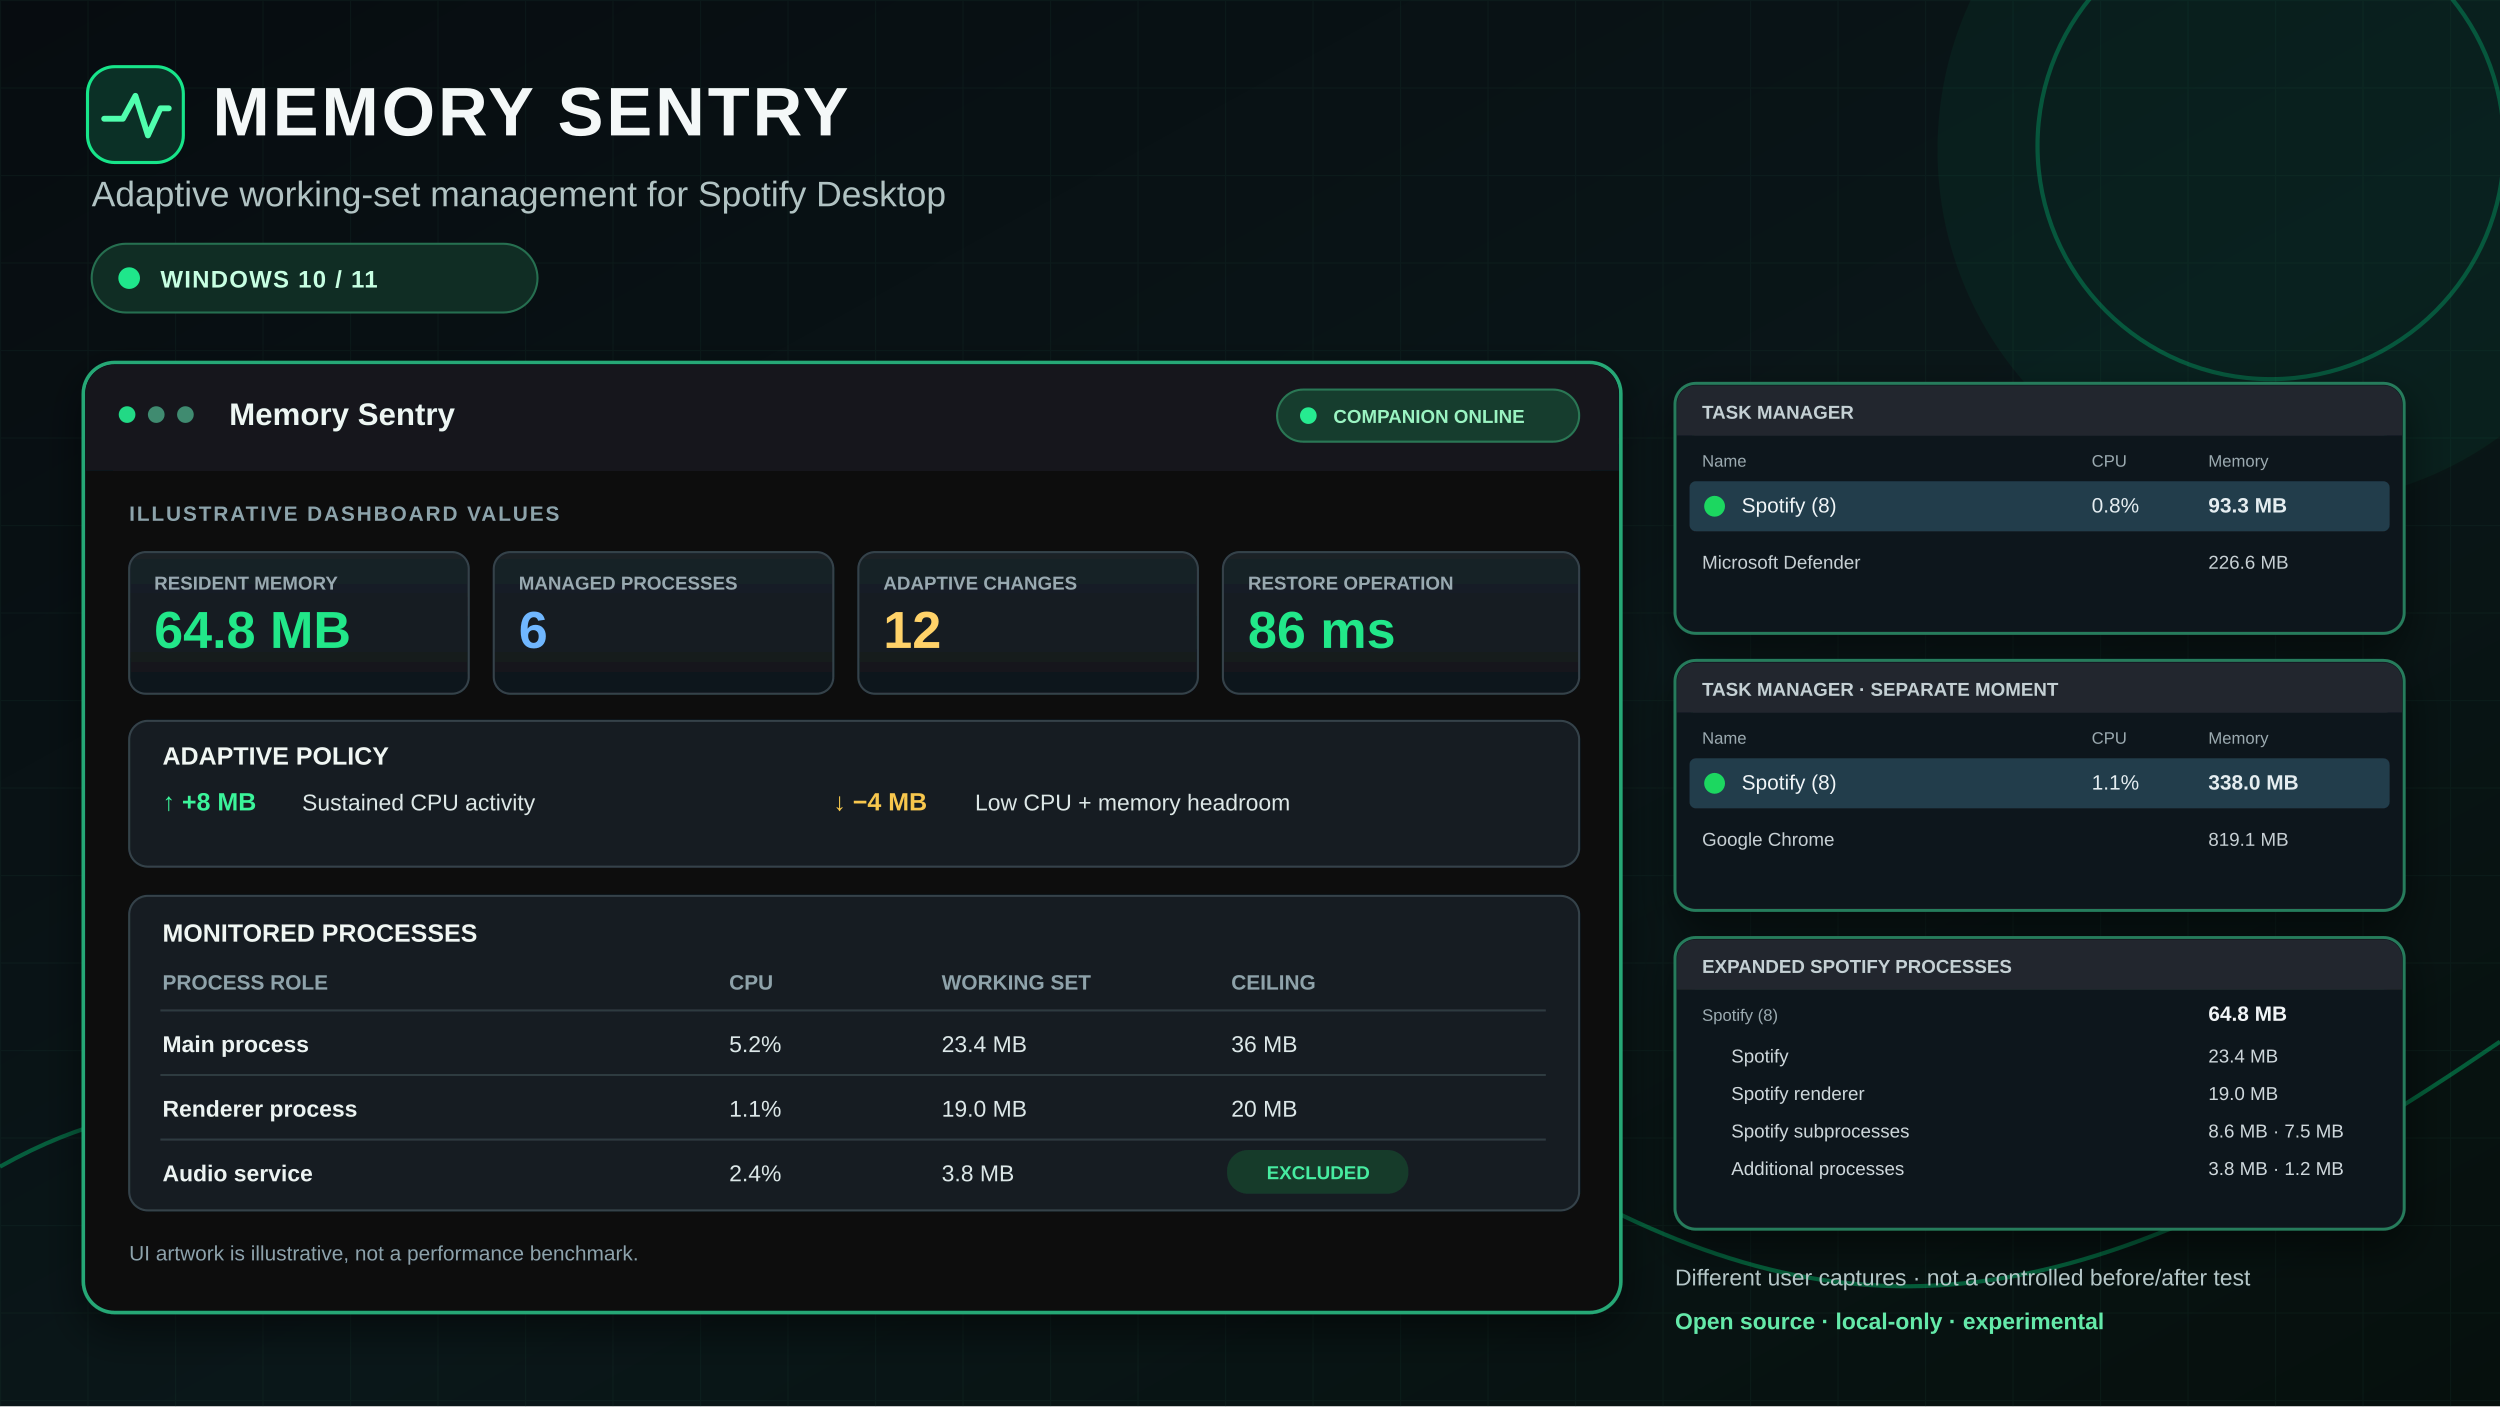
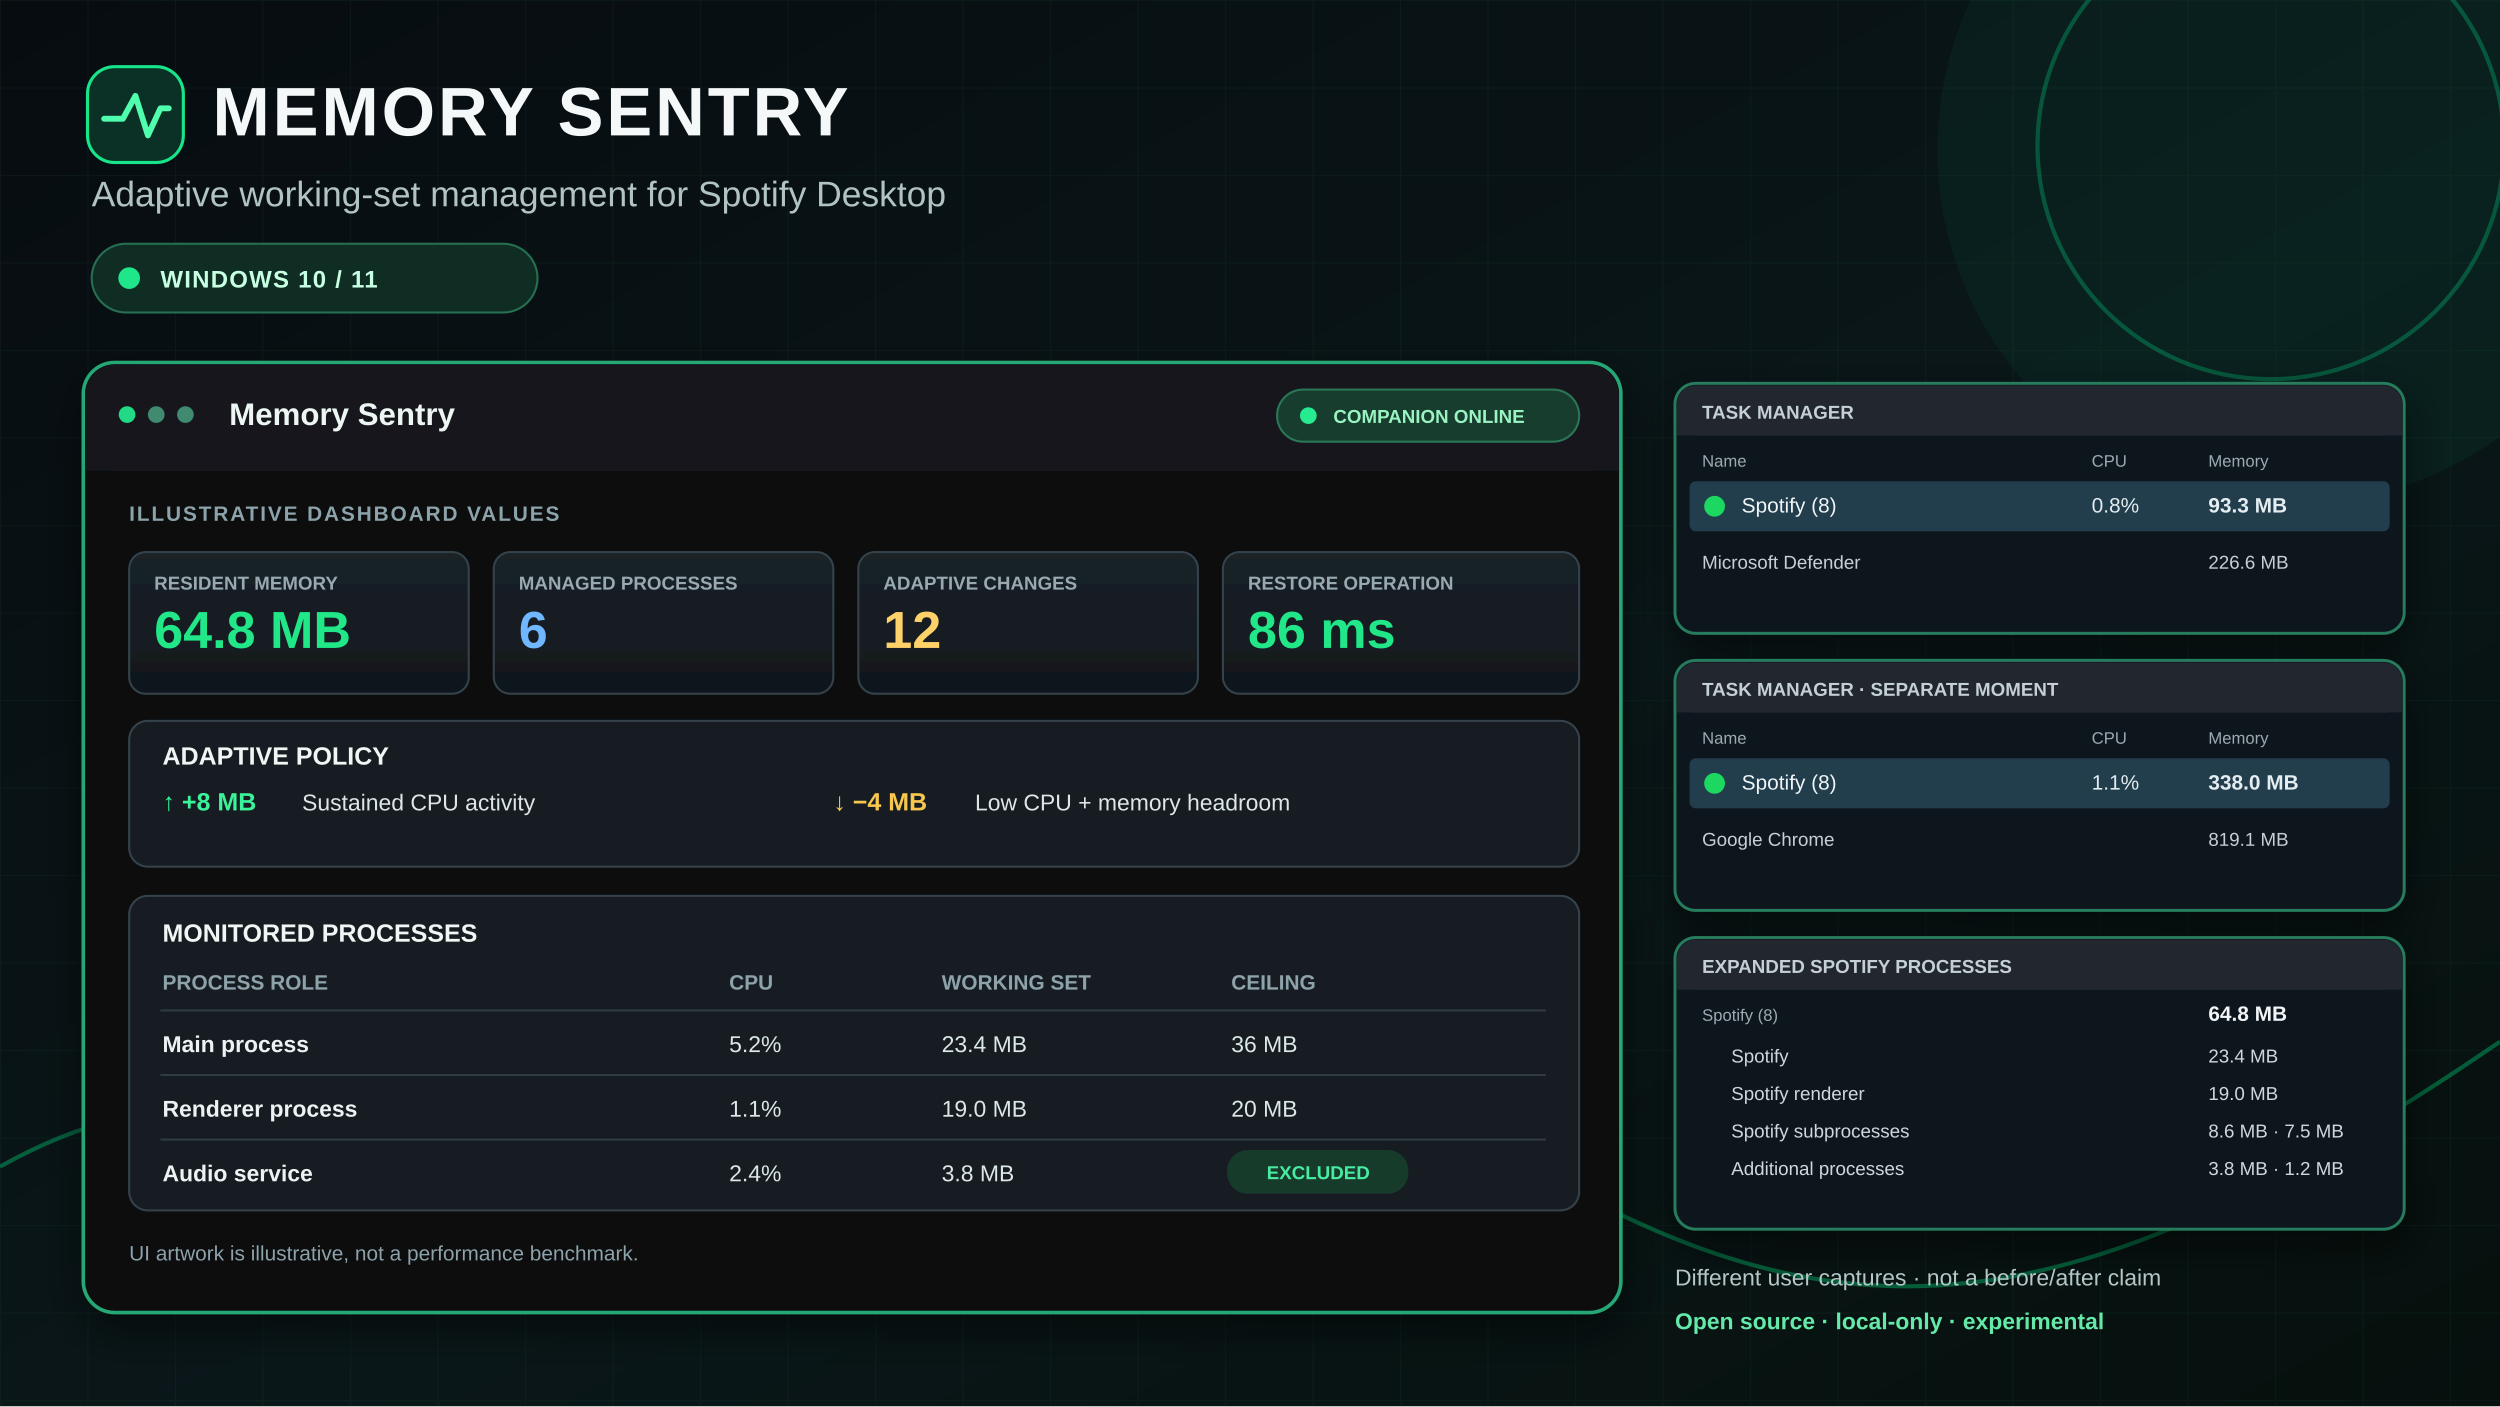
<svg xmlns="http://www.w3.org/2000/svg" width="1200" height="675" viewBox="0 0 1200 675" role="img" aria-labelledby="title desc">
  <defs>
    <linearGradient id="bg" x1="0" y1="0" x2="1" y2="1">
      <stop stop-color="#070c10" />
      <stop offset=".56" stop-color="#0a1719" />
      <stop offset="1" stop-color="#06100d" />
    </linearGradient>
    <linearGradient id="green" x1="0" y1="0" x2="1" y2="1">
      <stop stop-color="#00ef8b" />
      <stop offset="1" stop-color="#00a86b" />
    </linearGradient>
    <linearGradient id="panel" x1="0" y1="0" x2="0" y2="1">
      <stop stop-color="#1a2228" />
      <stop offset="1" stop-color="#10171c" />
    </linearGradient>
    <pattern id="grid" width="42" height="42" patternUnits="userSpaceOnUse">
      <path d="M42 0H0V42" fill="none" stroke="#1a4034" stroke-width="1" opacity=".34" />
    </pattern>
    <filter id="shadow" x="-20%" y="-20%" width="140%" height="160%">
      <feDropShadow dx="0" dy="8" stdDeviation="10" flood-color="#000" flood-opacity=".5" />
    </filter>
  </defs>
  <rect width="1200" height="675" fill="url(#bg)" />
  <rect width="1200" height="675" fill="url(#grid)" opacity=".55" />
  <path d="M0 560 C160 470 220 640 370 540 S620 500 760 574 S1010 630 1200 500" fill="none" stroke="#00d77b" stroke-width="2" opacity=".38" />
  <circle cx="1100" cy="72" r="170" fill="#00c878" opacity=".055" />
  <circle cx="1090" cy="70" r="112" fill="none" stroke="#00e78b" stroke-width="2" opacity=".28" />
  <g transform="translate(42 32)">
    <rect width="46" height="46" rx="13" fill="#0b3026" stroke="#17e58a" stroke-width="1.5" />
    <path d="M8 25h9l6-11 6 19 6-13h4" fill="none" stroke="#50ffae" stroke-width="2.8" stroke-linecap="round" stroke-linejoin="round" />
  </g>
  <text x="102" y="65" fill="#f4f8f8" font-family="Segoe UI,Arial,sans-serif" font-size="33" font-weight="800" letter-spacing="1.4">MEMORY SENTRY</text>
  <text x="44" y="99" fill="#b1c3c3" font-family="Segoe UI,Arial,sans-serif" font-size="17">Adaptive working-set management for Spotify Desktop</text>
  <rect x="44" y="117" width="214" height="33" rx="16.5" fill="#102d24" stroke="#266f50" />
  <circle cx="62" cy="133.5" r="5.2" fill="#1fe68b" />
  <text x="77" y="138" fill="#c7ffe2" font-family="Segoe UI,Arial,sans-serif" font-size="11.5" font-weight="800" letter-spacing=".6">WINDOWS 10 / 11</text>
  <g filter="url(#shadow)">
    <rect x="40" y="174" width="738" height="456" rx="15" fill="#080c10" stroke="#27a876" stroke-width="1.7" />
    <rect x="41" y="175" width="736" height="51" rx="14" fill="#12191e" />
    <rect x="41" y="210" width="736" height="16" fill="#12191e" />
    <circle cx="61" cy="199" r="4" fill="#20d985" />
    <circle cx="75" cy="199" r="4" fill="#3f8b70" />
    <circle cx="89" cy="199" r="4" fill="#3f8b70" />
    <text x="110" y="204" fill="#eef6f3" font-family="Segoe UI,Arial,sans-serif" font-size="15" font-weight="700">Memory Sentry</text>
    <rect x="613" y="187" width="145" height="25" rx="12.5" fill="#173c2d" stroke="#2b7754" />
    <circle cx="628" cy="199.5" r="4" fill="#28eb90" />
    <text x="640" y="203" fill="#9af4c2" font-family="Segoe UI,Arial,sans-serif" font-size="9" font-weight="800">COMPANION ONLINE</text>
    <text x="62" y="250" fill="#8da3aa" font-family="Segoe UI,Arial,sans-serif" font-size="10" font-weight="700" letter-spacing=".9">ILLUSTRATIVE DASHBOARD VALUES</text>
    <g>
      <rect x="62" y="265" width="163" height="68" rx="8" fill="url(#panel)" stroke="#35424a" />
      <text x="74" y="283" fill="#98a9b0" font-family="Segoe UI,Arial,sans-serif" font-size="9" font-weight="700">RESIDENT MEMORY</text>
      <text x="74" y="311" fill="#20e789" font-family="Segoe UI,Arial,sans-serif" font-size="25" font-weight="800">64.8 MB</text>
      <rect x="237" y="265" width="163" height="68" rx="8" fill="url(#panel)" stroke="#35424a" />
      <text x="249" y="283" fill="#98a9b0" font-family="Segoe UI,Arial,sans-serif" font-size="9" font-weight="700">MANAGED PROCESSES</text>
      <text x="249" y="311" fill="#70b7ff" font-family="Segoe UI,Arial,sans-serif" font-size="25" font-weight="800">6</text>
      <rect x="412" y="265" width="163" height="68" rx="8" fill="url(#panel)" stroke="#35424a" />
      <text x="424" y="283" fill="#98a9b0" font-family="Segoe UI,Arial,sans-serif" font-size="9" font-weight="700">ADAPTIVE CHANGES</text>
      <text x="424" y="311" fill="#ffd269" font-family="Segoe UI,Arial,sans-serif" font-size="25" font-weight="800">12</text>
      <rect x="587" y="265" width="171" height="68" rx="8" fill="url(#panel)" stroke="#35424a" />
      <text x="599" y="283" fill="#98a9b0" font-family="Segoe UI,Arial,sans-serif" font-size="9" font-weight="700">RESTORE OPERATION</text>
      <text x="599" y="311" fill="#20e789" font-family="Segoe UI,Arial,sans-serif" font-size="25" font-weight="800">86 ms</text>
    </g>
    <rect x="62" y="346" width="696" height="70" rx="9" fill="#171e23" stroke="#35424a" />
    <text x="78" y="367" fill="#f0f6f3" font-family="Segoe UI,Arial,sans-serif" font-size="12" font-weight="800">ADAPTIVE POLICY</text>
    <text x="78" y="389" fill="#3af49a" font-family="Segoe UI,Arial,sans-serif" font-size="12" font-weight="800">↑ +8 MB</text>
    <text x="145" y="389" fill="#dde7e7" font-family="Segoe UI,Arial,sans-serif" font-size="11">Sustained CPU activity</text>
    <text x="400" y="389" fill="#f8c74d" font-family="Segoe UI,Arial,sans-serif" font-size="12" font-weight="800">↓ −4 MB</text>
    <text x="468" y="389" fill="#dde7e7" font-family="Segoe UI,Arial,sans-serif" font-size="11">Low CPU + memory headroom</text>
    <rect x="62" y="430" width="696" height="151" rx="9" fill="#171e23" stroke="#35424a" />
    <text x="78" y="452" fill="#f0f6f3" font-family="Segoe UI,Arial,sans-serif" font-size="12" font-weight="800">MONITORED PROCESSES</text>
    <text x="78" y="475" fill="#8ea2aa" font-family="Segoe UI,Arial,sans-serif" font-size="10" font-weight="700">PROCESS ROLE</text>
    <text x="350" y="475" fill="#8ea2aa" font-family="Segoe UI,Arial,sans-serif" font-size="10" font-weight="700">CPU</text>
    <text x="452" y="475" fill="#8ea2aa" font-family="Segoe UI,Arial,sans-serif" font-size="10" font-weight="700">WORKING SET</text>
    <text x="591" y="475" fill="#8ea2aa" font-family="Segoe UI,Arial,sans-serif" font-size="10" font-weight="700">CEILING</text>
    <path d="M77 485H742 M77 516H742 M77 547H742" stroke="#2e3a40" />
    <text x="78" y="505" fill="#ecf3f2" font-family="Segoe UI,Arial,sans-serif" font-size="11" font-weight="600">Main process</text>
    <text x="350" y="505" fill="#dce7e8" font-family="Segoe UI,Arial,sans-serif" font-size="11">5.2%</text>
    <text x="452" y="505" fill="#dce7e8" font-family="Segoe UI,Arial,sans-serif" font-size="11">23.4 MB</text>
    <text x="591" y="505" fill="#dce7e8" font-family="Segoe UI,Arial,sans-serif" font-size="11">36 MB</text>
    <text x="78" y="536" fill="#ecf3f2" font-family="Segoe UI,Arial,sans-serif" font-size="11" font-weight="600">Renderer process</text>
    <text x="350" y="536" fill="#dce7e8" font-family="Segoe UI,Arial,sans-serif" font-size="11">1.1%</text>
    <text x="452" y="536" fill="#dce7e8" font-family="Segoe UI,Arial,sans-serif" font-size="11">19.0 MB</text>
    <text x="591" y="536" fill="#dce7e8" font-family="Segoe UI,Arial,sans-serif" font-size="11">20 MB</text>
    <text x="78" y="567" fill="#ecf3f2" font-family="Segoe UI,Arial,sans-serif" font-size="11" font-weight="600">Audio service</text>
    <text x="350" y="567" fill="#dce7e8" font-family="Segoe UI,Arial,sans-serif" font-size="11">2.4%</text>
    <text x="452" y="567" fill="#dce7e8" font-family="Segoe UI,Arial,sans-serif" font-size="11">3.8 MB</text>
    <rect x="589" y="552" width="87" height="21" rx="10" fill="#173a2c" />
    <text x="608" y="566" fill="#46eca0" font-family="Segoe UI,Arial,sans-serif" font-size="9" font-weight="800">EXCLUDED</text>
    <text x="62" y="605" fill="#8ea2aa" font-family="Segoe UI,Arial,sans-serif" font-size="10">UI artwork is illustrative, not a performance benchmark.</text>
  </g>
  <g filter="url(#shadow)">
    <rect x="804" y="184" width="350" height="120" rx="10" fill="#10171d" stroke="#287b5b" stroke-width="1.4" />
    <rect x="805" y="185" width="348" height="24" rx="9" fill="#20282f" />
    <rect x="805" y="200" width="348" height="9" fill="#20282f" />
    <text x="817" y="201" fill="#c5d0d4" font-family="Segoe UI,Arial,sans-serif" font-size="9" font-weight="700">TASK MANAGER</text>
    <text x="817" y="224" fill="#9babb1" font-family="Segoe UI,Arial,sans-serif" font-size="8">Name</text>
    <text x="1004" y="224" fill="#9babb1" font-family="Segoe UI,Arial,sans-serif" font-size="8">CPU</text>
    <text x="1060" y="224" fill="#9babb1" font-family="Segoe UI,Arial,sans-serif" font-size="8">Memory</text>
    <rect x="811" y="231" width="336" height="24" rx="3" fill="#203d4c" />
    <circle cx="823" cy="243" r="5" fill="#1ed760" />
    <text x="836" y="246" fill="#f1f5f7" font-family="Segoe UI,Arial,sans-serif" font-size="10">Spotify (8)</text>
    <text x="1004" y="246" fill="#e5edf0" font-family="Segoe UI,Arial,sans-serif" font-size="10">0.8%</text>
    <text x="1060" y="246" fill="#e5edf0" font-family="Segoe UI,Arial,sans-serif" font-size="10" font-weight="700">93.3 MB</text>
    <text x="817" y="273" fill="#c6d0d4" font-family="Segoe UI,Arial,sans-serif" font-size="9">Microsoft Defender</text>
    <text x="1060" y="273" fill="#c6d0d4" font-family="Segoe UI,Arial,sans-serif" font-size="9">226.6 MB</text>
    <rect x="804" y="317" width="350" height="120" rx="10" fill="#10171d" stroke="#287b5b" stroke-width="1.4" />
    <rect x="805" y="318" width="348" height="24" rx="9" fill="#20282f" />
    <rect x="805" y="333" width="348" height="9" fill="#20282f" />
    <text x="817" y="334" fill="#c5d0d4" font-family="Segoe UI,Arial,sans-serif" font-size="9" font-weight="700">TASK MANAGER · SEPARATE MOMENT</text>
    <text x="817" y="357" fill="#9babb1" font-family="Segoe UI,Arial,sans-serif" font-size="8">Name</text>
    <text x="1004" y="357" fill="#9babb1" font-family="Segoe UI,Arial,sans-serif" font-size="8">CPU</text>
    <text x="1060" y="357" fill="#9babb1" font-family="Segoe UI,Arial,sans-serif" font-size="8">Memory</text>
    <rect x="811" y="364" width="336" height="24" rx="3" fill="#203d4c" />
    <circle cx="823" cy="376" r="5" fill="#1ed760" />
    <text x="836" y="379" fill="#f1f5f7" font-family="Segoe UI,Arial,sans-serif" font-size="10">Spotify (8)</text>
    <text x="1004" y="379" fill="#e5edf0" font-family="Segoe UI,Arial,sans-serif" font-size="10">1.1%</text>
    <text x="1060" y="379" fill="#e5edf0" font-family="Segoe UI,Arial,sans-serif" font-size="10" font-weight="700">338.0 MB</text>
    <text x="817" y="406" fill="#c6d0d4" font-family="Segoe UI,Arial,sans-serif" font-size="9">Google Chrome</text>
    <text x="1060" y="406" fill="#c6d0d4" font-family="Segoe UI,Arial,sans-serif" font-size="9">819.1 MB</text>
    <rect x="804" y="450" width="350" height="140" rx="10" fill="#10171d" stroke="#287b5b" stroke-width="1.4" />
    <rect x="805" y="451" width="348" height="24" rx="9" fill="#20282f" />
    <rect x="805" y="466" width="348" height="9" fill="#20282f" />
    <text x="817" y="467" fill="#c5d0d4" font-family="Segoe UI,Arial,sans-serif" font-size="9" font-weight="700">EXPANDED SPOTIFY PROCESSES</text>
    <text x="817" y="490" fill="#9babb1" font-family="Segoe UI,Arial,sans-serif" font-size="8">Spotify (8)</text>
    <text x="1060" y="490" fill="#f1f5f7" font-family="Segoe UI,Arial,sans-serif" font-size="10" font-weight="700">64.8 MB</text>
    <text x="831" y="510" fill="#ced8dc" font-family="Segoe UI,Arial,sans-serif" font-size="9">Spotify</text>
    <text x="1060" y="510" fill="#ced8dc" font-family="Segoe UI,Arial,sans-serif" font-size="9">23.4 MB</text>
    <text x="831" y="528" fill="#ced8dc" font-family="Segoe UI,Arial,sans-serif" font-size="9">Spotify renderer</text>
    <text x="1060" y="528" fill="#ced8dc" font-family="Segoe UI,Arial,sans-serif" font-size="9">19.0 MB</text>
    <text x="831" y="546" fill="#ced8dc" font-family="Segoe UI,Arial,sans-serif" font-size="9">Spotify subprocesses</text>
    <text x="1060" y="546" fill="#ced8dc" font-family="Segoe UI,Arial,sans-serif" font-size="9">8.6 MB · 7.5 MB</text>
    <text x="831" y="564" fill="#ced8dc" font-family="Segoe UI,Arial,sans-serif" font-size="9">Additional processes</text>
    <text x="1060" y="564" fill="#ced8dc" font-family="Segoe UI,Arial,sans-serif" font-size="9">3.8 MB · 1.2 MB</text>
  </g>
-   <text x="804" y="617" fill="#b5c7c8" font-family="Segoe UI,Arial,sans-serif" font-size="11">Different user captures · not a controlled before/after test</text>
+   <text x="804" y="617" fill="#b5c7c8" font-family="Segoe UI,Arial,sans-serif" font-size="11">Different user captures · not a before/after claim</text>
  <text x="804" y="638" fill="#64e9a9" font-family="Segoe UI,Arial,sans-serif" font-size="11" font-weight="700">Open source · local-only · experimental</text>
</svg>
